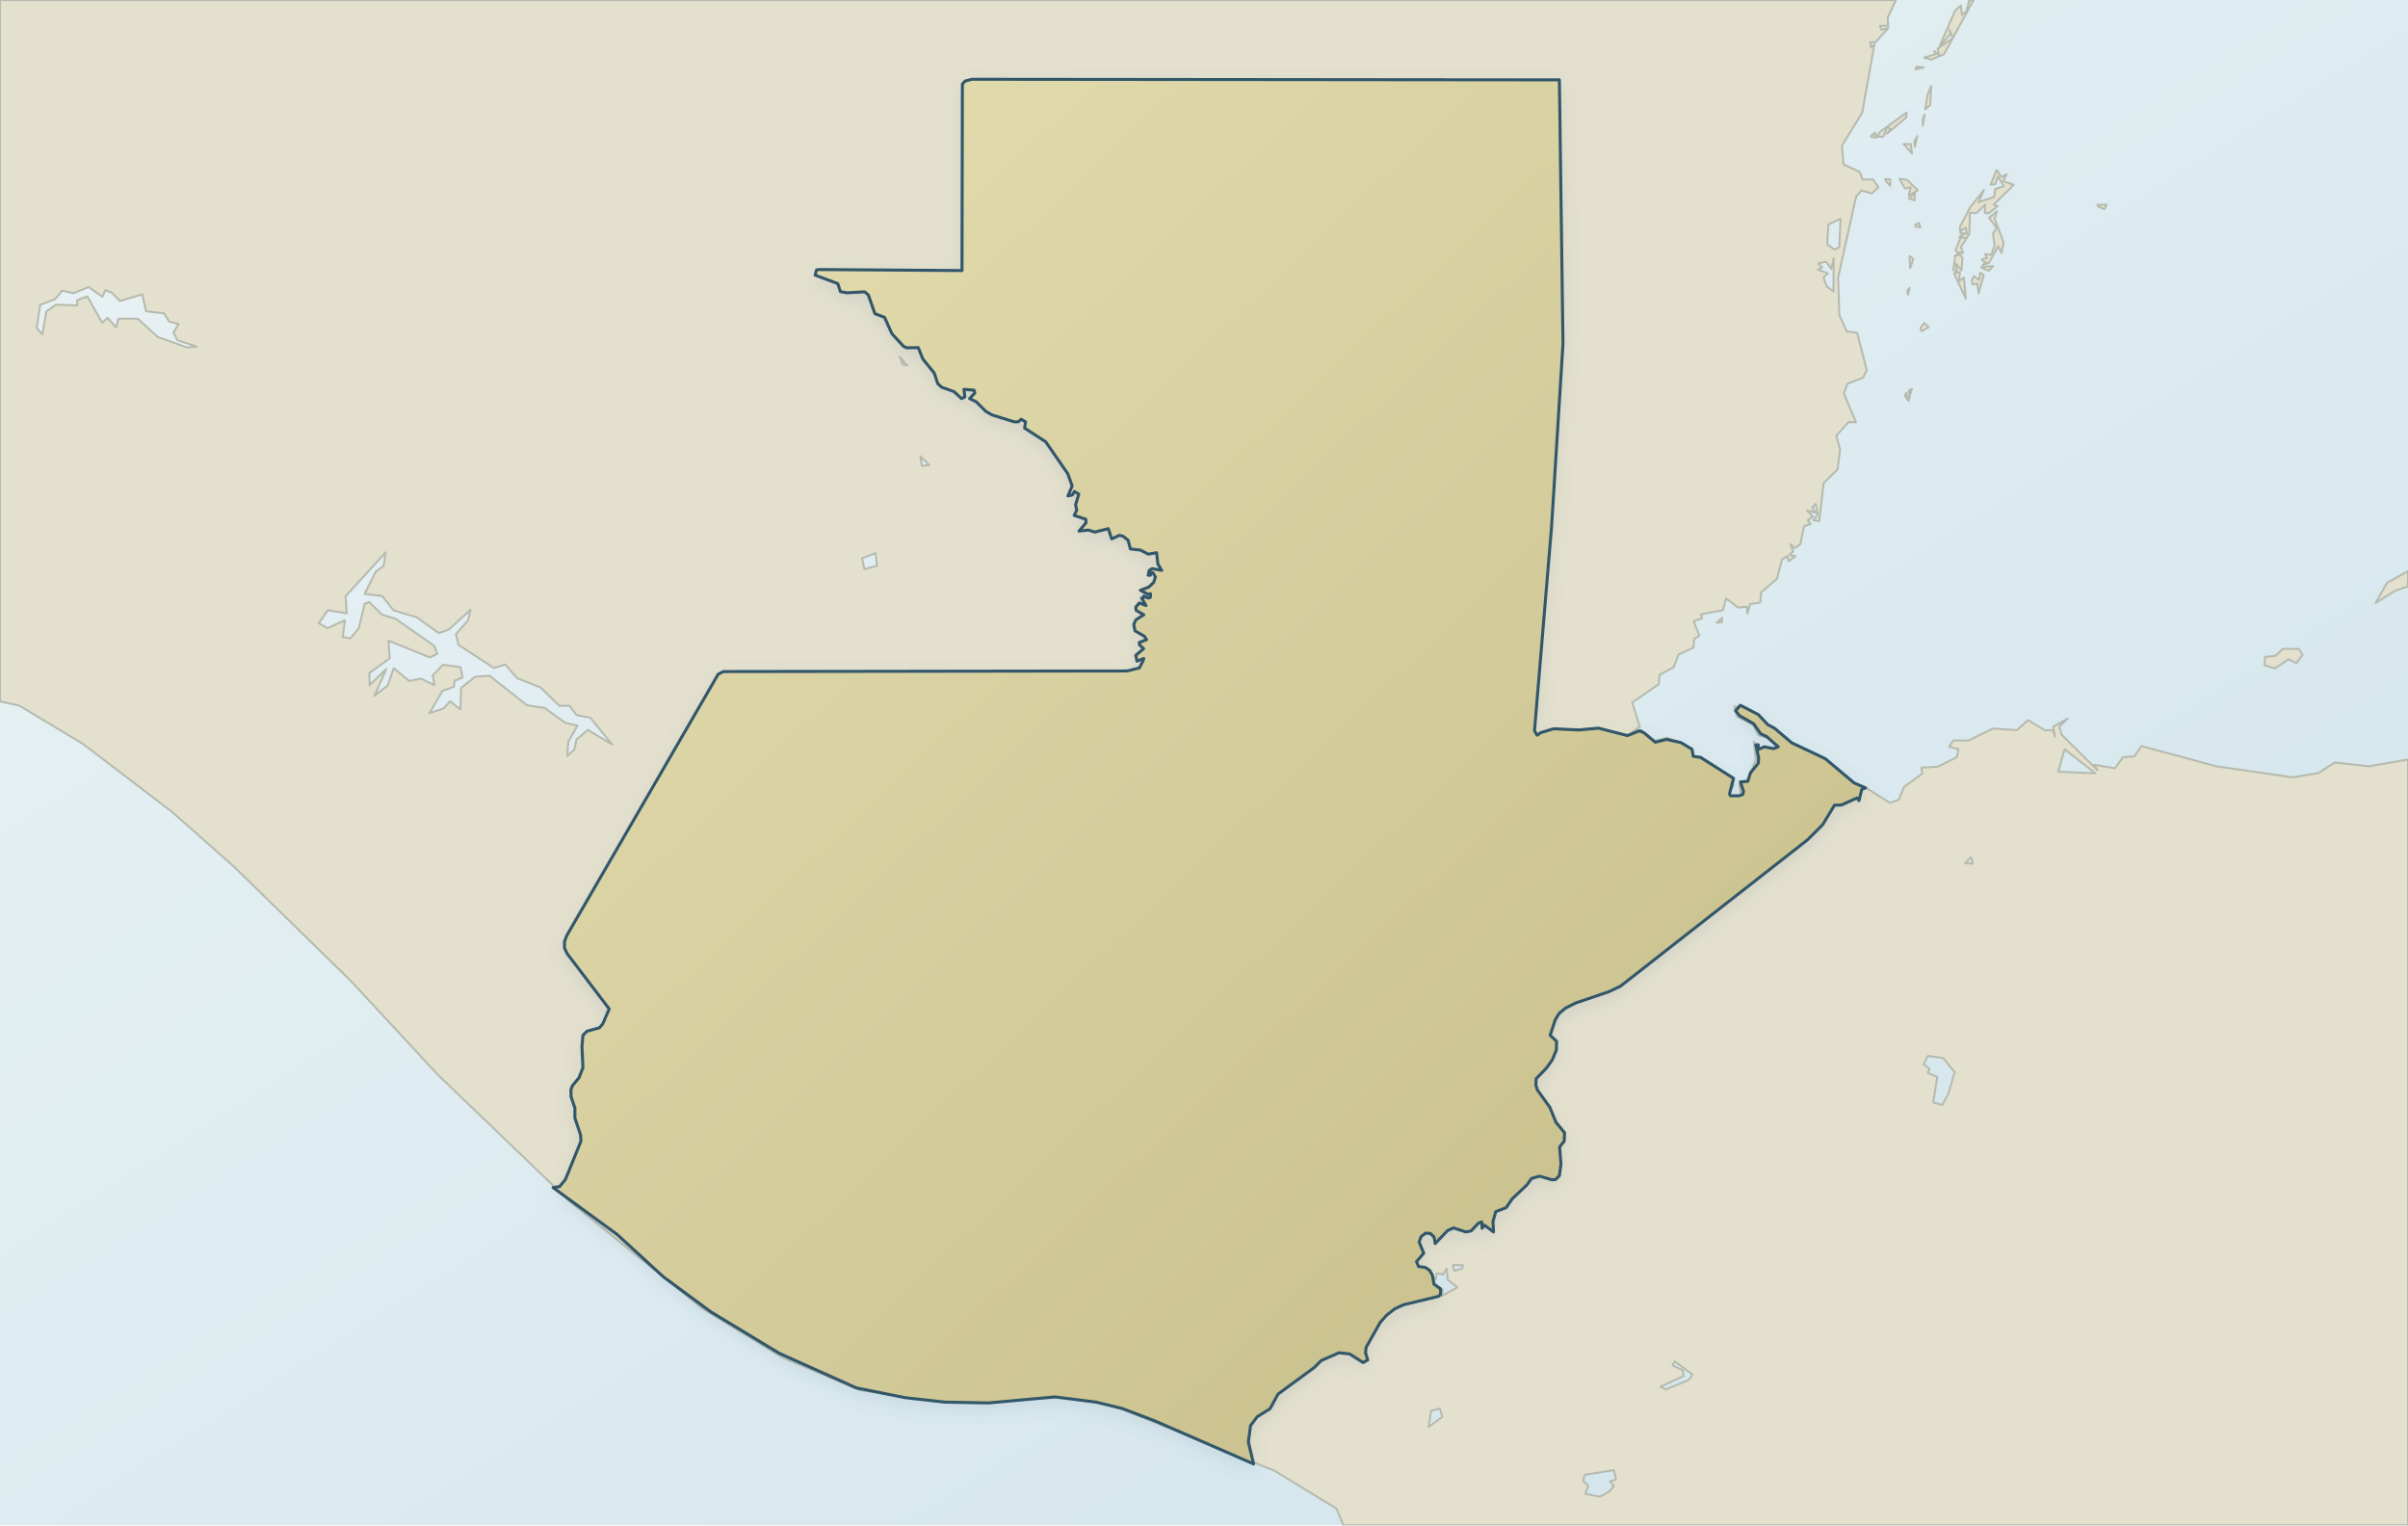
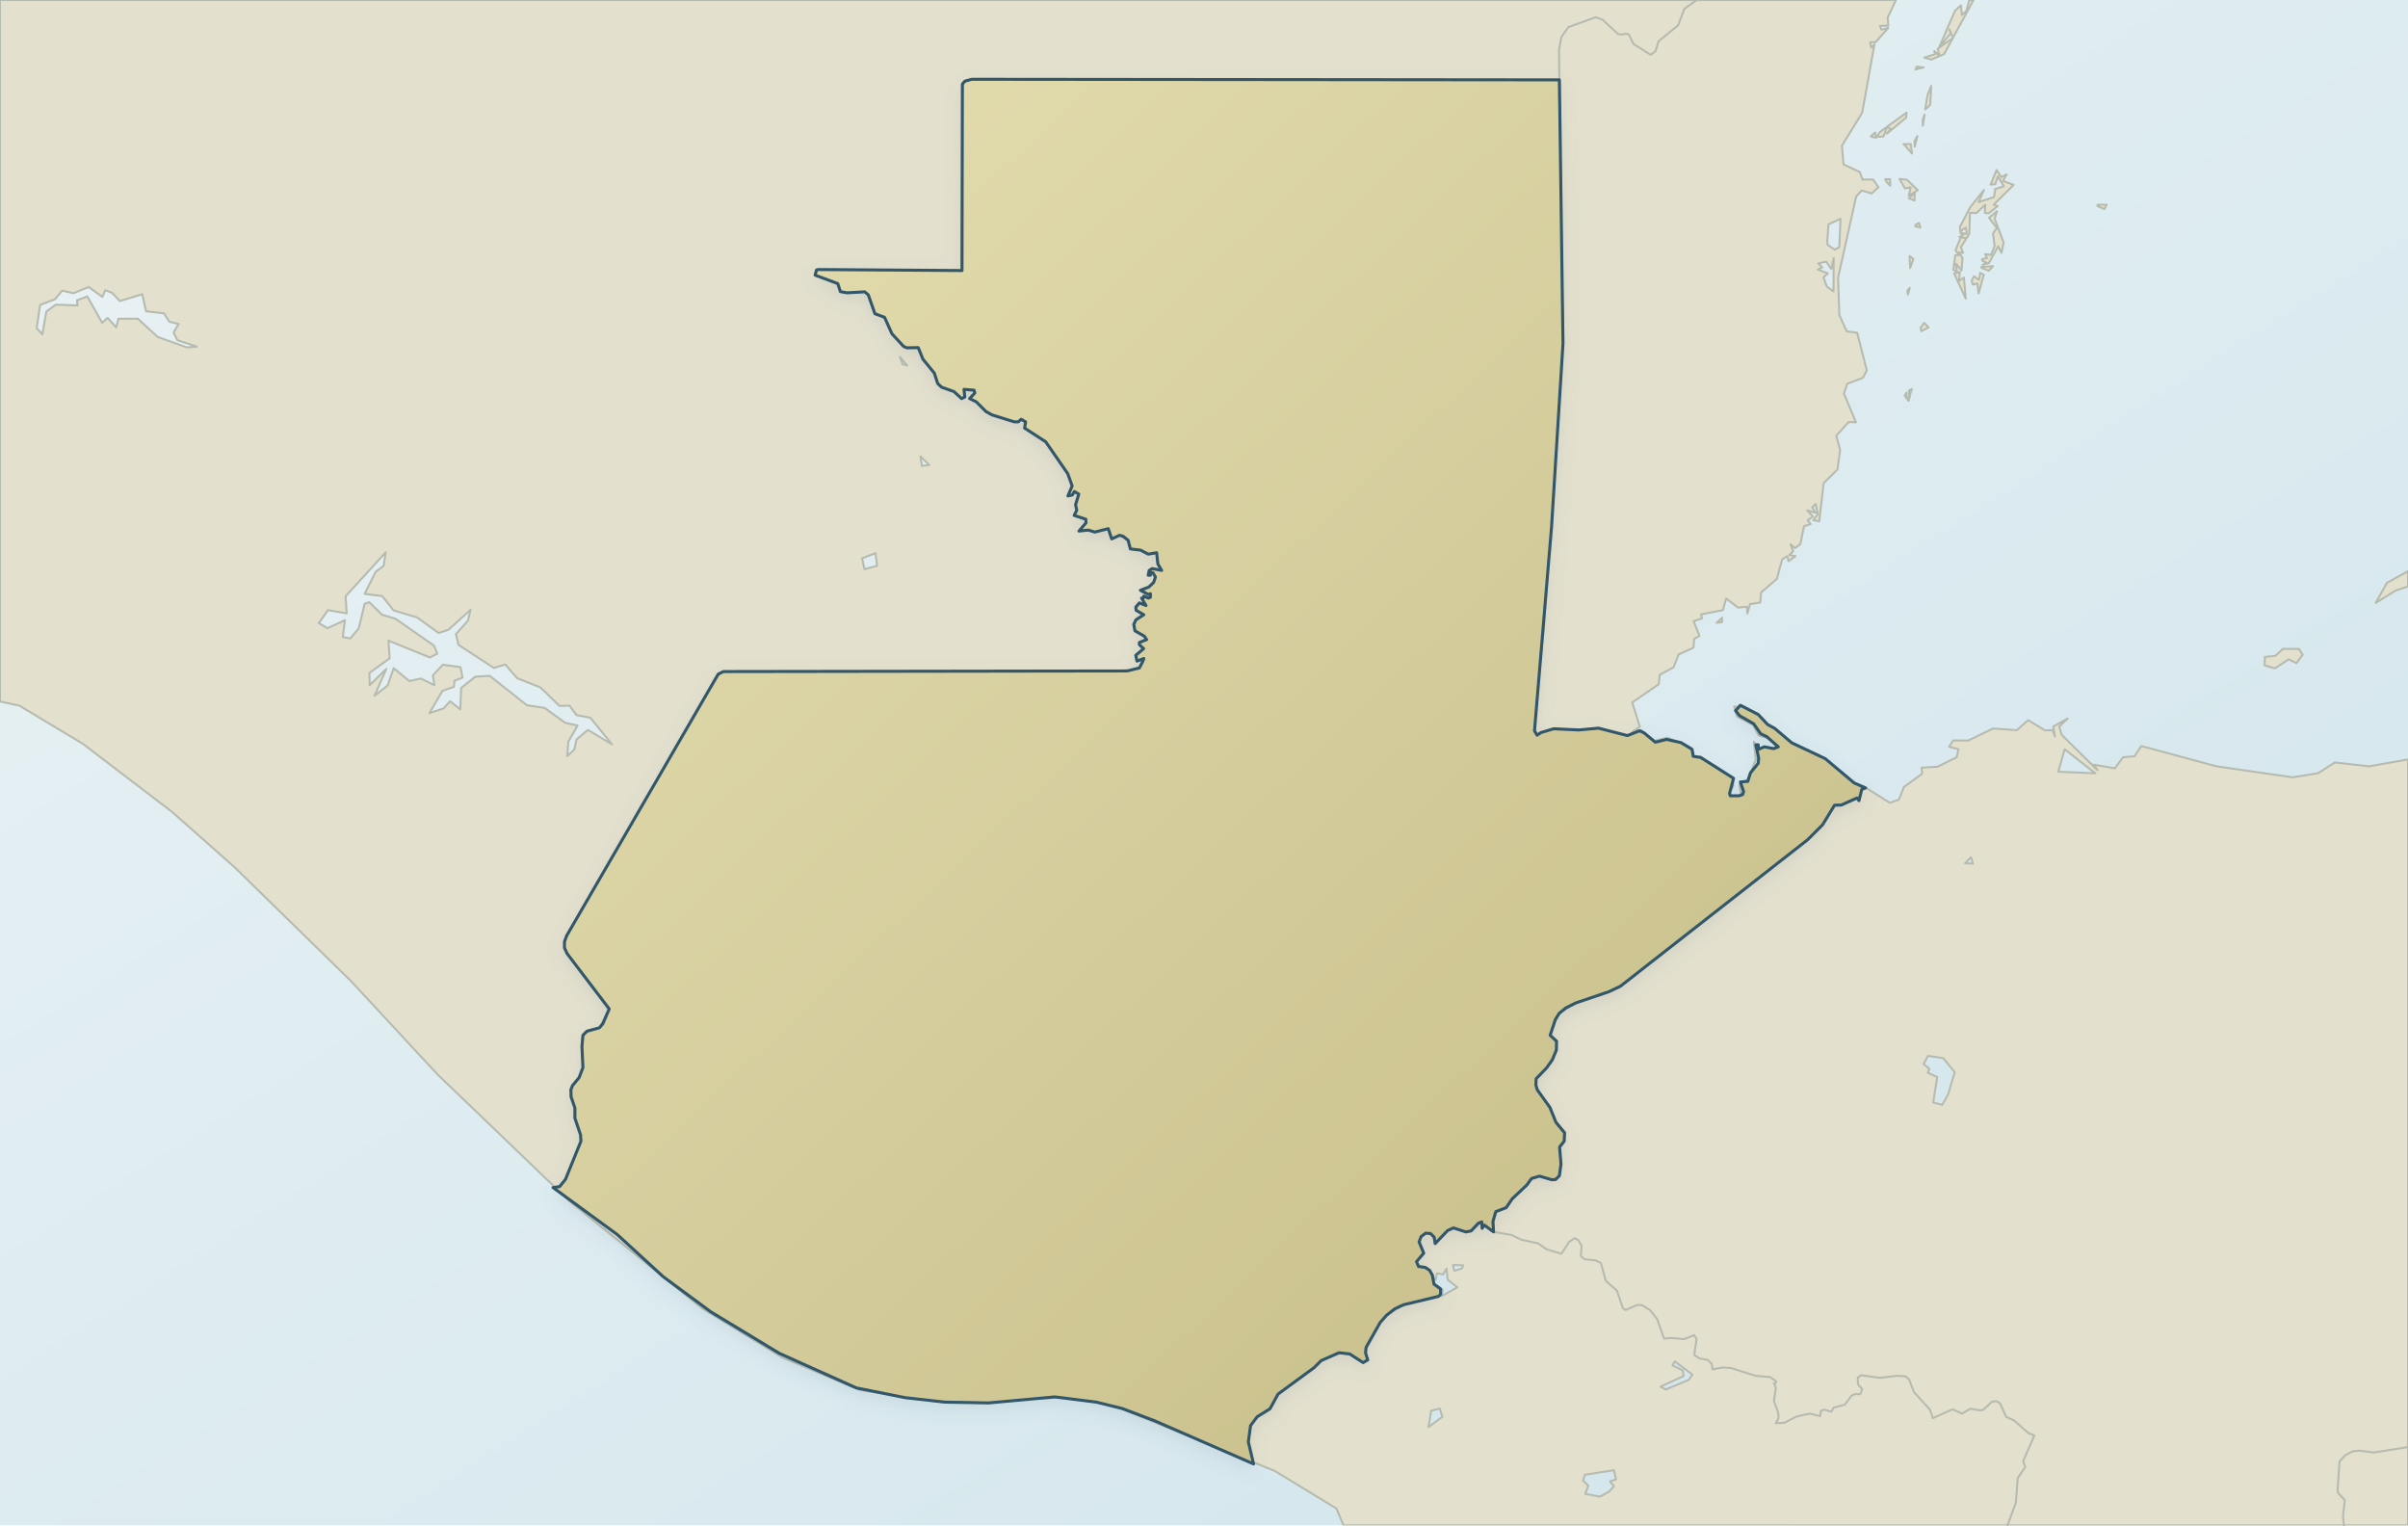
<svg xmlns="http://www.w3.org/2000/svg" viewBox="0 0 1200 760" role="img" aria-label="Map of Guatemala" data-map-style="journey-atlas-map-v3-clean-background" data-map-projection="local-equirectangular-fit-v1">
  <defs>
    <linearGradient id="sea" x1="0" y1="0" x2="1" y2="1">
      <stop offset="0" stop-color="#eaf2f4" />
      <stop offset=".55" stop-color="#dcebf0" />
      <stop offset="1" stop-color="#d0e3eb" />
    </linearGradient>
    <linearGradient id="land" x1=".12" y1=".08" x2=".88" y2=".92">
      <stop offset="0" stop-color="#e2dbad" />
      <stop offset=".52" stop-color="#d4cc9b" />
      <stop offset="1" stop-color="#c8bf8a" />
    </linearGradient>
    <filter id="shadow" x="-10%" y="-10%" width="120%" height="120%">
      <feGaussianBlur in="SourceAlpha" stdDeviation="4" result="b" />
      <feOffset in="b" dy="3" result="o" />
      <feColorMatrix in="o" type="matrix" values="0 0 0 0 .12 0 0 0 0 .22 0 0 0 0 .28 0 0 0 .14 0" />
      <feBlend in="SourceGraphic" mode="normal" />
    </filter>
    <clipPath id="map-context-target-negative" clipPathUnits="userSpaceOnUse">
      <path d="M 0,0 L 1200,0 L 1200,760 L 0,760 Z M 744,608.6 L 744.3,613.8 L 739.7,610.4 L 738.6,612 L 738.4,608.8 L 736.8,609.4 L 733.1,613.3 L 730.5,613.8 L 724.3,611.8 L 721.4,613.1 L 715.2,619.6 L 714.7,616.4 L 712.9,614.6 L 710.5,614.4 L 708.2,616.1 L 707.2,618.8 L 709.5,624.4 L 705.9,628.6 L 706.9,631 L 710.3,631.5 L 712.4,632.9 L 713.8,635.3 L 714.6,639.8 L 717.9,642.2 L 717.9,644.9 L 716.9,645.9 L 699.4,650.1 L 695.1,652.1 L 691,655.3 L 687.8,658.9 L 680.8,671.3 L 680.5,674 L 681.6,677.6 L 679.3,678.9 L 672.6,674.6 L 667.3,674 L 658.4,677.9 L 654.9,681.4 L 636.9,694.6 L 632.9,701.9 L 626.5,705.9 L 623.2,710.3 L 622.1,718.4 L 624.7,729.4 L 575.4,707.9 L 559.3,701.8 L 546.3,698.6 L 525.7,696 L 492.7,699 L 471,698.6 L 451.2,696.4 L 426.7,691.5 L 388.4,674.3 L 354.2,653.6 L 330.5,636.1 L 307.6,615.1 L 275.6,591.7 L 278.9,591.2 L 281.8,587.6 L 289.5,568.6 L 289.3,565.4 L 286.5,557.1 L 286.5,552.1 L 284.6,546.5 L 284.5,542.9 L 285.3,540.9 L 288.6,536.9 L 290.5,531.9 L 290,521.4 L 290.5,515.8 L 292.5,513.8 L 298.7,512.1 L 300.4,510.1 L 303.6,502.7 L 282.6,475.1 L 281.3,472.3 L 281.3,469.2 L 282.4,466.2 L 357.9,335.9 L 360.5,334.6 L 561.7,334.3 L 567.8,332.8 L 569.5,329.5 L 570,328.1 L 566.6,329.4 L 566,326.5 L 569.9,323.2 L 567.8,321.2 L 567.8,320.1 L 571.4,318.7 L 570.3,317 L 565.6,314.3 L 565,311.1 L 566.1,308.8 L 570,306.3 L 566.2,304.1 L 566,302.5 L 567.8,300.4 L 571.1,301.7 L 568.9,298 L 569.7,298.1 L 570,297 L 572.3,298 L 573.3,297.6 L 573.3,295.8 L 572.3,296.2 L 568.3,294.1 L 572.5,292.5 L 574.9,290.2 L 575.8,287.5 L 574.5,285.3 L 573.3,285.3 L 573.3,286.6 L 572.2,286.6 L 572.7,284.2 L 574.2,283.3 L 578.9,284.2 L 577,281 L 576.4,275.4 L 572.2,276.1 L 568.4,274.1 L 563.3,273.5 L 562.2,269.2 L 559.7,267.2 L 557.9,266.7 L 554,268.5 L 552.3,263.4 L 545.6,265.1 L 542.4,264.1 L 537.7,264.6 L 541.2,260.5 L 541.1,258.7 L 535.3,256.8 L 536.6,254.2 L 536,251.5 L 537.6,246.2 L 535.4,244.9 L 534.4,246.6 L 532.2,247.1 L 534.3,242.1 L 532.1,236 L 521.1,220.1 L 510.6,213.3 L 511.1,210.2 L 508.9,208.9 L 507.4,210.2 L 505.5,210.2 L 494.3,206.7 L 491.3,205 L 486.5,200.2 L 483.2,198.6 L 485.8,195.8 L 485.4,194.4 L 480.4,194 L 480.8,197.8 L 479.2,198.6 L 475.4,195.1 L 469.2,192.9 L 467.3,191.1 L 465.6,185.9 L 459.9,178.9 L 457.6,173.2 L 451.9,173.3 L 450.3,172.6 L 444.5,166.3 L 440.8,158.1 L 436,156.3 L 432.7,146.9 L 430.9,145.4 L 422.1,145.9 L 418.8,145.3 L 417.5,141.3 L 406.2,137.1 L 406.9,134.5 L 408.1,134.3 L 479.4,134.8 L 479.6,41.9 L 480.9,40.4 L 484.3,39.5 L 777.1,39.8 L 778.9,171.2 L 773.2,262.5 L 764.7,364.1 L 766,366.3 L 767.9,365 L 774.3,363.1 L 786.7,363.7 L 796.6,362.8 L 811,366.5 L 817.1,364.1 L 819.4,365.2 L 824.9,369.8 L 830.5,368.4 L 837.7,370 L 843.2,373.3 L 843.8,376.8 L 847.5,377.4 L 863.9,387.8 L 861.9,395.4 L 862.3,396.5 L 866.6,396.5 L 868.4,395.9 L 868.9,394.4 L 867.3,389.6 L 871,389.3 L 872.3,385.1 L 876.2,380.3 L 876.4,377.7 L 875,371.1 L 876.2,371.1 L 876.2,373.4 L 879.2,372.1 L 883.9,373 L 886.2,372.1 L 880.4,367 L 877.4,365.6 L 873.9,360.6 L 866.9,356.6 L 864.9,354.1 L 867.3,351.4 L 876.2,356 L 880.9,361 L 884.4,362.9 L 892.9,370.1 L 909.6,378 L 924,390.1 L 929.7,392.6 L 927.8,393.3 L 926.4,398.9 L 925.4,397.6 L 917.6,401.1 L 914.2,401.2 L 908.3,410.9 L 900.8,418.4 L 807.5,491.4 L 801.8,494.1 L 785.3,499.7 L 780.3,502.2 L 777,504.9 L 775.1,508 L 772.5,515.8 L 775.7,518.8 L 775.6,523.2 L 773.6,528 L 770.8,532 L 765.5,537.5 L 765.4,540.7 L 766.1,543 L 772.4,551.8 L 775.4,559.2 L 779.7,564.4 L 779.5,568.6 L 777.2,571.5 L 777.9,580 L 777.1,585.8 L 775.2,587.7 L 773.3,587.8 L 767.2,586 L 763.2,587.2 L 760.9,590.4 L 753.6,597.3 L 750.6,601.7 L 745.4,603.7 L 744,608.6 Z" fill-rule="evenodd" clip-rule="evenodd" />
    </clipPath>
  </defs>
  <rect width="1200" height="760" fill="url(#sea)" />
  <g id="geographic-context" clip-path="url(#map-context-target-negative)">
    <path d="M 428.5,692.6 L 390.0,676.4 L 350.1,652.0 L 283.9,598.6 L 218.0,535.3 L 174.8,488.7 L 116.7,431.9 L 85.7,404.5 L 41.3,370.6 L 9.7,351.6 L -0.0,349.5 L -0.0,0.0 L 944.8,0.0 L 940.7,8.8 L 941.0,12.8 L 936.9,12.9 L 937.6,14.8 L 941.0,13.9 L 934.7,21.0 L 932.0,21.1 L 932.5,23.7 L 934.1,22.1 L 928.0,56.2 L 917.9,72.6 L 918.7,81.9 L 926.8,85.7 L 928.2,89.5 L 933.4,89.4 L 936.1,93.3 L 932.7,96.4 L 927.7,94.9 L 925.0,97.9 L 916.0,138.3 L 916.6,156.9 L 920.3,165.1 L 925.5,165.8 L 930.3,184.5 L 928.4,188.2 L 920.6,191.2 L 918.9,196.1 L 924.9,210.4 L 921.2,210.3 L 915.1,217.1 L 917.0,224.1 L 915.7,233.9 L 908.8,240.7 L 906.6,259.7 L 903.7,259.2 L 905.9,256.2 L 904.8,251.1 L 903.1,252.8 L 904.8,255.5 L 900.6,254.3 L 903.5,257.4 L 900.8,259.2 L 902.3,261.1 L 899.0,262.2 L 897.2,271.1 L 894.5,273.1 L 892.3,271.2 L 893.6,274.7 L 891.7,276.5 L 894.8,277.1 L 891.3,279.6 L 890.7,277.1 L 888.1,278.7 L 885.5,288.4 L 877.6,295.2 L 877.2,300.2 L 872.1,301.0 L 870.8,305.7 L 870.5,302.3 L 866.1,302.7 L 860.2,298.2 L 858.6,304.0 L 847.7,306.1 L 848.2,308.1 L 844.0,309.5 L 846.9,316.8 L 844.3,318.3 L 843.9,322.7 L 836.5,326.1 L 834.0,332.5 L 827.1,336.2 L 826.6,340.9 L 813.4,350.0 L 817.2,362.1 L 813.4,364.7 L 817.9,363.7 L 822.6,369.6 L 830.8,367.5 L 836.1,369.5 L 844.0,375.0 L 841.7,378.9 L 847.3,376.9 L 863.3,387.5 L 863.8,391.5 L 860.4,396.8 L 864.5,397.7 L 867.7,396.6 L 866.8,391.0 L 871.1,388.2 L 875.0,378.5 L 874.0,369.6 L 876.2,373.0 L 883.9,374.3 L 885.5,372.6 L 882.4,368.2 L 876.4,366.4 L 873.6,361.2 L 865.6,357.0 L 864.2,352.0 L 869.5,352.3 L 893.4,370.6 L 914.8,382.6 L 923.1,390.7 L 928.9,391.9 L 941.8,400.0 L 946.3,398.4 L 948.8,392.1 L 957.9,385.5 L 957.6,382.5 L 965.6,382.0 L 975.1,377.3 L 976.0,373.3 L 971.3,372.1 L 973.4,368.9 L 980.8,369.0 L 993.2,363.0 L 1005.1,363.8 L 1010.7,358.8 L 1019.1,363.9 L 1022.9,363.8 L 1024.1,367.0 L 1023.2,362.0 L 1030.4,358.0 L 1026.2,362.0 L 1027.4,366.1 L 1045.3,383.8 L 1043.5,381.0 L 1053.9,382.8 L 1058.0,377.3 L 1063.7,376.8 L 1067.1,371.7 L 1104.5,381.8 L 1142.5,387.3 L 1155.3,385.2 L 1163.5,379.9 L 1180.6,381.8 L 1200.0,378.4 L 1200.0,760.0 L 669.5,760.0 L 666.0,751.6 L 635.3,732.9 L 554.5,700.2 L 532.1,696.2 L 469.4,698.7 L 428.5,692.6 Z M 620.8,610.1 L 617.3,613.6 L 625.7,614.2 L 620.8,610.1 Z M 548.1,600.9 L 542.5,600.8 L 553.0,611.6 L 554.0,608.6 L 548.9,605.3 L 548.1,600.9 Z M 447.6,569.1 L 453.8,570.1 L 456.4,575.3 L 459.5,566.7 L 455.2,559.7 L 450.1,557.3 L 434.8,561.3 L 432.2,564.4 L 439.5,570.4 L 437.6,579.6 L 440.9,572.9 L 447.6,569.1 Z M 190.5,297.0 L 181.7,295.9 L 187.2,284.9 L 191.2,281.9 L 192.2,275.2 L 172.2,297.1 L 172.8,305.6 L 163.4,304.0 L 158.9,310.5 L 163.2,313.0 L 171.9,309.0 L 170.8,317.4 L 174.6,318.1 L 178.8,313.0 L 181.7,300.9 L 184.0,300.0 L 190.4,306.3 L 197.1,308.3 L 216.3,321.7 L 217.9,325.7 L 214.3,327.6 L 193.6,319.2 L 194.2,328.0 L 184.1,335.3 L 184.2,341.4 L 192.5,333.3 L 186.6,346.7 L 193.2,341.5 L 196.2,332.9 L 203.9,339.3 L 209.8,338.1 L 216.5,341.4 L 215.7,336.5 L 220.7,331.2 L 229.5,332.4 L 230.5,337.6 L 226.5,339.2 L 226.2,342.2 L 220.5,344.2 L 214.0,355.3 L 221.0,353.0 L 224.3,349.4 L 229.4,353.5 L 229.8,342.8 L 236.8,337.2 L 244.0,336.7 L 262.6,351.4 L 271.4,352.7 L 281.6,360.1 L 287.8,361.5 L 283.2,369.6 L 282.7,376.7 L 286.2,373.5 L 287.3,368.4 L 293.0,363.7 L 305.0,370.9 L 294.2,357.6 L 287.3,356.3 L 283.8,351.6 L 278.8,351.7 L 269.3,342.5 L 257.7,337.9 L 251.8,331.1 L 246.1,332.8 L 228.5,321.3 L 227.2,316.0 L 233.2,309.2 L 234.5,303.8 L 223.6,313.7 L 218.6,315.4 L 207.8,307.6 L 196.1,304.1 L 190.5,297.0 Z M 437.1,281.9 L 436.3,275.6 L 429.6,278.2 L 430.8,283.6 L 437.1,281.9 Z M 459.4,232.1 L 463.1,231.7 L 458.7,227.4 L 459.4,232.1 Z M 572.3,189.4 L 575.0,189.9 L 575.1,186.4 L 572.3,189.4 Z M 452.1,182.1 L 448.4,177.8 L 449.9,181.6 L 452.1,182.1 Z M 605.7,168.8 L 612.0,168.1 L 604.7,165.4 L 599.5,171.8 L 602.5,172.5 L 605.7,168.8 Z M 51.0,147.9 L 44.2,143.0 L 36.6,146.1 L 31.0,144.8 L 27.4,149.1 L 20.0,151.9 L 18.3,163.5 L 21.1,166.6 L 23.1,155.2 L 27.8,151.8 L 38.6,152.2 L 38.4,149.6 L 43.5,147.7 L 50.9,160.8 L 53.6,158.4 L 57.9,163.1 L 59.0,158.8 L 68.7,158.8 L 78.6,167.9 L 93.2,173.1 L 98.1,172.7 L 88.4,169.5 L 86.5,165.7 L 89.0,161.4 L 84.4,160.3 L 81.7,156.1 L 72.8,155.1 L 70.9,146.6 L 59.7,150.0 L 55.9,145.9 L 52.5,144.6 L 51.0,147.9 Z M 476.3,144.9 L 479.1,143.4 L 473.4,137.7 L 471.5,138.3 L 476.3,144.9 Z M 492.7,88.0 L 498.9,85.4 L 495.6,84.3 L 492.8,86.2 L 492.7,88.0 Z M 497.8,58.4 L 494.6,62.5 L 489.9,61.2 L 487.4,79.7 L 488.5,81.3 L 492.7,76.1 L 492.3,72.1 L 490.1,76.8 L 488.1,76.5 L 494.1,66.9 L 491.8,65.1 L 496.6,63.0 L 497.8,58.4 Z M 507.7,57.4 L 506.5,59.8 L 514.1,53.5 L 507.7,57.4 Z M 790.0,744.3 L 797.3,745.7 L 801.7,743.3 L 804.3,740.5 L 802.3,738.1 L 805.3,737.1 L 804.3,732.5 L 789.8,734.8 L 788.9,737.7 L 791.5,740.2 L 790.0,744.3 Z M 717.5,701.8 L 713.2,702.9 L 711.9,711.0 L 718.8,705.9 L 717.5,701.8 Z M 839.0,685.6 L 827.5,690.9 L 830.1,692.3 L 841.6,687.5 L 843.4,684.9 L 834.6,678.3 L 833.5,680.3 L 838.6,682.8 L 839.0,685.6 Z M 691.9,649.8 L 689.4,646.2 L 688.7,650.7 L 691.9,649.8 Z M 709.3,635.6 L 719.0,642.7 L 718.3,645.8 L 726.3,641.4 L 721.4,637.6 L 720.9,632.1 L 719.1,635.0 L 716.1,634.4 L 715.4,637.6 L 711.8,634.1 L 709.3,635.6 Z M 729.1,630.4 L 724.1,630.3 L 724.7,633.2 L 728.7,631.9 L 729.1,630.4 Z M 965.4,536.6 L 963.4,549.3 L 967.9,550.5 L 970.8,545.3 L 974.1,534.2 L 968.4,527.2 L 960.8,526.1 L 958.6,530.2 L 961.5,532.5 L 960.7,534.5 L 965.4,536.6 Z M 982.2,427.1 L 979.3,430.1 L 983.2,430.3 L 982.2,427.1 Z M 742.1,428.9 L 737.1,434.9 L 749.4,439.5 L 749.1,450.8 L 749.6,451.9 L 753.5,453.7 L 758.8,450.7 L 762.7,446.5 L 760.5,444.7 L 778.3,446.5 L 790.0,442.9 L 805.9,428.7 L 802.2,414.8 L 805.6,410.7 L 805.9,403.8 L 815.1,398.8 L 821.5,398.9 L 829.2,389.8 L 831.2,383.2 L 828.0,382.7 L 825.4,388.7 L 812.5,394.0 L 812.0,398.6 L 804.2,401.3 L 801.3,407.1 L 792.5,415.1 L 779.4,419.3 L 773.8,416.8 L 764.9,418.9 L 758.6,427.5 L 751.5,425.9 L 742.1,428.9 Z M 1044.2,385.3 L 1028.9,373.3 L 1025.7,384.5 L 1044.2,385.3 Z M 689.9,179.0 L 680.3,174.1 L 662.6,174.9 L 651.4,184.7 L 645.4,186.3 L 661.6,190.1 L 662.4,188.7 L 655.3,186.0 L 662.8,181.2 L 674.4,181.9 L 679.1,179.6 L 685.4,182.1 L 689.9,179.0 Z M 733.0,166.4 L 740.4,166.7 L 737.3,164.1 L 732.6,164.7 L 733.0,166.4 Z M 905.9,134.3 L 910.9,136.2 L 908.7,138.2 L 910.4,142.8 L 913.7,145.2 L 913.8,128.6 L 912.6,134.0 L 910.1,130.4 L 906.1,131.2 L 908.1,133.2 L 905.9,134.3 Z M 916.6,123.1 L 917.2,109.0 L 911.2,111.8 L 910.6,120.4 L 910.8,122.0 L 914.4,124.4 L 916.6,123.1 Z M 858.1,310.0 L 855.5,310.3 L 858.2,307.8 L 858.1,310.0 Z M 949.2,197.1 L 950.1,195.6 L 950.3,198.5 L 951.8,197.6 L 951.1,199.7 L 949.2,197.1 Z M 952.8,193.8 L 951.5,197.6 L 951.3,194.6 L 952.8,193.8 Z M 950.8,146.8 L 950.5,144.8 L 951.7,143.4 L 950.8,146.8 Z M 951.9,133.6 L 951.6,128.0 L 951.6,127.6 L 953.5,129.0 L 951.9,133.6 Z M 956.3,111.1 L 957.0,113.3 L 954.6,112.9 L 954.5,112.1 L 956.3,111.1 Z M 954.1,99.9 L 951.2,98.8 L 954.2,96.3 L 954.1,99.9 Z M 949.3,93.9 L 946.6,89.1 L 950.4,89.6 L 955.7,94.8 L 951.2,97.4 L 952.2,93.3 L 949.3,93.9 Z M 939.4,89.3 L 941.9,89.3 L 942.0,92.6 L 940.2,90.7 L 939.4,89.3 Z M 952.8,76.5 L 949.7,72.9 L 948.6,71.8 L 952.2,71.8 L 952.8,76.5 Z M 954.2,73.1 L 954.0,70.4 L 955.5,67.8 L 954.2,73.1 Z M 934.9,68.6 L 932.4,68.1 L 932.3,67.9 L 934.5,66.0 L 934.9,68.6 Z M 940.4,63.3 L 938.6,68.0 L 935.3,68.2 L 936.9,65.7 L 950.1,56.1 L 949.9,58.6 L 940.3,66.6 L 942.1,64.2 L 940.4,63.3 Z M 1128.5,331.5 L 1128.7,327.3 L 1133.9,326.8 L 1137.6,323.3 L 1145.6,323.3 L 1147.5,326.2 L 1144.4,330.4 L 1140.5,328.5 L 1133.7,333.0 L 1128.5,331.5 Z M 1183.9,300.4 L 1189.5,290.4 L 1200.0,284.6 L 1200.0,292.2 L 1193.9,294.2 L 1183.9,300.4 Z M 958.9,160.9 L 961.1,163.1 L 957.5,165.0 L 957.1,163.3 L 958.9,160.9 Z M 973.8,136.2 L 976.7,135.5 L 976.2,140.0 L 978.7,138.3 L 979.6,148.8 L 973.8,136.2 Z M 985.4,141.2 L 983.1,141.8 L 982.6,139.8 L 983.7,137.6 L 986.2,139.5 L 986.8,135.9 L 988.6,136.9 L 986.0,146.2 L 985.4,141.2 Z M 991.1,134.9 L 987.4,133.4 L 987.4,133.0 L 993.2,132.6 L 991.1,134.9 Z M 993.2,116.3 L 995.1,113.6 L 991.2,108.5 L 995.2,105.2 L 994.0,108.9 L 998.5,120.9 L 997.4,126.0 L 995.8,122.7 L 991.1,131.1 L 988.0,131.9 L 990.1,131.0 L 987.8,129.8 L 987.8,129.1 L 990.2,128.6 L 989.3,126.6 L 992.2,127.0 L 994.0,122.6 L 993.2,116.3 Z M 976.4,118.1 L 978.4,117.0 L 976.9,116.0 L 980.2,116.5 L 979.6,113.4 L 976.9,115.3 L 976.7,113.0 L 981.8,103.3 L 988.7,94.6 L 986.0,100.7 L 993.7,98.2 L 994.3,94.2 L 998.6,92.8 L 995.6,87.9 L 994.3,91.8 L 992.0,92.0 L 995.0,84.7 L 997.3,88.2 L 1000.0,86.9 L 998.2,90.2 L 1003.5,92.1 L 993.5,102.0 L 995.5,102.7 L 991.0,106.3 L 989.1,106.1 L 989.3,102.0 L 984.9,106.2 L 981.7,106.0 L 981.4,116.5 L 977.2,123.1 L 978.3,126.0 L 976.1,125.8 L 978.0,128.5 L 977.5,134.7 L 974.7,131.4 L 975.3,135.5 L 973.4,134.4 L 974.4,127.2 L 976.3,127.1 L 974.5,124.7 L 977.1,118.3 L 979.5,118.6 L 976.4,118.1 Z M 1048.7,104.2 L 1045.3,102.7 L 1045.3,102.0 L 1049.8,102.0 L 1048.7,104.2 Z M 958.2,62.6 L 958.2,59.4 L 959.1,57.1 L 958.2,62.6 Z M 962.4,42.8 L 961.9,52.3 L 959.4,54.5 L 960.6,47.2 L 962.4,42.8 Z M 954.5,34.6 L 955.2,33.2 L 958.6,33.6 L 954.5,34.6 Z M 977.2,2.7 L 977.7,7.5 L 980.0,5.3 L 981.4,0.0 L 983.5,0.0 L 968.8,27.0 L 962.4,29.7 L 958.9,28.7 L 964.4,27.0 L 963.9,25.4 L 966.5,27.8 L 965.6,24.3 L 973.2,18.9 L 971.5,14.7 L 972.1,16.7 L 966.4,23.5 L 974.3,5.3 L 977.2,2.7 Z" fill="#e4e0ce" fill-rule="evenodd" stroke="#b6bbaf" stroke-width="1" stroke-linejoin="round" />
  </g>
+   <g id="context-national-borders" fill="none" stroke="#b6bbaf" stroke-width="1" stroke-linejoin="round" stroke-linecap="round" aria-hidden="true">
+     <path d="M624.7,729.4 622.1,718.4 623.2,710.3 626.5,705.9 632.9,701.9 636.9,694.6 654.9,681.4 658.4,677.9 667.3,674 672.6,674.6 679.3,678.9 681.6,677.6 680.5,674 680.8,671.3 687.8,658.9 691,655.3 699.4,650.1 716.9,645.9 717.9,644.9 717.9,642.2 714.6,639.8 712.4,632.9 710.3,631.5 706.9,631 705.9,628.6 709.5,624.4 707.2,618.8 708.2,616.1 710.5,614.4 712.9,614.6 714.7,616.4 715.2,619.6 721.4,613.1 724.3,611.8 730.5,613.8 733.1,613.3 738.4,608.8 738.6,612 739.7,610.4 744.4,613.8 M744.4,613.8 753.2,615.3 758.2,617.7 766.5,619.5 770.6,622.4 778.1,624.7 M784.7,616.9 786.5,617.9 788.2,620.7 787.8,625.8 789.6,627.4 795.2,628 797.8,629.3 800.2,638.1 805.8,643.1 808.7,651.7 810.1,652.7 M778.1,624.7 782,618.7 784.7,616.9 M815.9,650.2 818.4,650.3 822.4,652.9 825.8,657.2 829.3,667 M810.1,652.7 815.9,650.2 M844.3,665.2 845.5,667.1 844.3,675.1 846.9,676.8 851.1,677.6 853.1,679.7 853.4,682.3 M839.3,667.2 844.3,665.2 M832.2,666.6 839.3,667.2 M829.3,667 832.2,666.6 M858.5,681.3 862.6,681.6 874.9,685.5 882.1,686.1 885.1,688.2 884.7,689.3 M853.4,682.3 858.5,681.3 M927.4,685.2 936.8,686.5 M926.2,694.7 927.2,694.4 928,692.1 925.9,689.7 925.8,686.4 927.4,685.2 M945.3,685.5 949.5,685.7 951.4,687.3 953.8,693.6 961.8,702.4 963.2,706.6 M936.8,686.5 945.3,685.5 M884.7,689.3 884,689.2 M884,689.2 885,691.5 884,698 886.2,704 886.3,706.7 884.9,709.1 M924.7,694.5 926.2,694.7 M912.6,703.4 913.8,701.3 919.3,699.9 922.8,695.3 924.7,694.5 M995.2,698.2 996.8,699.4 999.7,705.9 1003.8,707.8 1010.9,714.1 1013.8,715.2 1008.2,728.1 1009.3,730.9 1005.5,736.4 1004.6,748.7 1000.4,760 M986.7,702.7 988.2,702.5 992.8,698.3 995.2,698.2 M981.9,701.9 986.7,702.7 M977.8,704.3 981.9,701.9 M973,702.2 977.8,704.3 M963.2,706.6 973,702.2 M909,702.3 912.6,703.4 M907.1,705.6 907.4,703 909,702.3 M901.8,704.3 907.1,705.6 M884.9,709.1 889.2,708.9 895.2,705.8 901.8,704.3 M1183,723.7 1200,721 M1175.9,722.8 1183,723.7 M1168.1,760 1167.6,755.5 1168.5,747.4 1165.2,743.9 1164.9,742.3 1165.9,728.1 1168.8,725 1172.5,723.1 1175.9,722.8 M771.7,279.9 778.9,171.2 777.1,39.8 M822.6,27.3 825,25.5 826.5,20.6 836.3,12.6 839.4,4.4 845.5,0 M795.1,8.6 798.6,9.8 806.4,17 808.4,17.2 M777.1,39.8 776.9,25.1 778.1,18.4 781.6,13.5 795.1,8.6 M810.2,16.8 811.7,17.1 814,21.9 822.6,27.3 M808.4,17.2 810.2,16.8 M491.3,39.5 777.1,39.8 M479.4,134.8 479.6,41.9 480.9,40.4 484.3,39.5 491.3,39.5 M408.1,134.3 479.4,134.8 M422.1,145.9 418.8,145.3 417.5,141.3 406.2,137.1 406.9,134.5 408.1,134.3 M451.9,173.3 450.3,172.6 444.5,166.3 440.8,158.1 436,156.3 432.7,146.9 430.9,145.4 426.5,145.2 M426.5,145.2 422.1,145.9 M479.2,198.6 475.4,195.1 469.2,192.9 467.3,191.1 465.6,185.9 459.9,178.9 458.4,174.2 455.8,172.9 M455.8,172.9 451.9,173.3 M507.4,210.2 494.3,206.7 491.3,205 486.5,200.2 483.2,198.6 485.8,195.8 485.4,194.4 480.4,194 M480.4,194 480.8,197.8 479.2,198.6 M532.2,247.1 534.3,242.1 532.1,236 521.1,220.1 510.6,213.3 511.1,210.2 508.9,208.9 M508.9,208.9 507.4,210.2 M537.7,264.6 541.2,260.5 541.1,258.7 535.3,256.8 536.6,254.2 536,251.5 537.6,246.2 535.4,244.9 M535.4,244.9 534.4,246.6 532.2,247.1 M554,268.5 552.3,263.4 550.7,263.4 M550.7,263.4 545.6,265.1 M545.6,265.1 539.8,264 M539.8,264 537.7,264.6 M572.2,276.1 568.4,274.1 563.3,273.5 562.2,269.2 557.9,266.7 M557.9,266.7 554,268.5 M578.9,284.2 577,281 576.4,275.4 575.5,275.2 M575.5,275.2 572.2,276.1 M574.2,283.3 578.9,284.2 M572.2,286.6 572.7,284.2 574.2,283.3 M572.3,296.2 568.3,294.1 572.5,292.5 574.9,290.2 575.8,287.5 574.5,285.3 M574.5,285.3 572.2,286.6 M572.3,298 573.3,297.6 573.3,295.8 M573.3,295.8 572.3,296.2 M570,297 572.3,298 M569.7,298.1 570,297 M568.9,298 569.7,298.1 M571.1,301.7 568.9,298 M567.8,300.4 571.1,301.7 M566.6,329.4 566,326.5 569.9,323.2 567.8,320.1 571.4,318.7 570.3,317 565.6,314.3 565,311.1 566.1,308.8 570,306.3 566.2,304.1 566,302.5 567.8,300.4 M275.6,591.7 278.9,591.2 281.8,587.6 289.5,568.6 289.3,565.4 286.5,557.1 286.5,552.1 284.6,546.5 284.5,542.9 288.6,536.9 290.5,531.9 290.5,515.8 292.5,513.8 298.7,512.1 303.6,502.7 282.6,475.1 281.3,472.3 281.3,469.2 357.9,335.9 360.5,334.6 561.7,334.3 567.8,332.8 570,328.1 M570,328.1 566.6,329.4 M929.7,392.6 927.8,393.3 926.4,398.9 M926.4,398.9 925.4,397.6 M925.4,397.6 917.6,401.1 914.2,401.2 908.3,410.9 900.8,418.4 807.5,491.4 785.3,499.7 777,504.9 775.1,508 772.5,515.8 775.7,518.8 775.6,523.2 770.8,532 765.5,537.5 765.4,540.7 766.1,543 772.4,551.8 775.4,559.2 779.7,564.4 779.5,568.6 777.2,571.5 777.9,580 777.1,585.8 775.2,587.7 773.3,587.8 M773.3,587.8 767.2,586 M767.2,586 763.2,587.2 753.6,597.3 750.6,601.7 745.4,603.7 744,608.6 744.4,613.8 M766,366.3 764.7,364.1 765.1,353.8 769.2,314.8 771.7,279.9 M811,366.5 796.6,362.8 M796.6,362.8 786.7,363.7 M786.7,363.7 774.3,363.1 M774.3,363.1 766,366.3 M817.1,364.1 811,366.5" />
+   </g>
  <path d="M 744.0,608.6 L 744.3,613.8 L 739.7,610.4 L 738.6,612.0 L 738.4,608.8 L 736.8,609.4 L 733.1,613.3 L 730.5,613.8 L 724.3,611.8 L 721.4,613.1 L 715.2,619.6 L 714.7,616.4 L 712.9,614.6 L 710.5,614.4 L 708.2,616.1 L 707.2,618.8 L 709.5,624.4 L 705.9,628.6 L 706.9,631.0 L 710.3,631.5 L 712.4,632.9 L 713.8,635.3 L 714.6,639.8 L 717.9,642.2 L 717.9,644.9 L 716.9,645.9 L 699.4,650.1 L 695.1,652.1 L 691.0,655.3 L 687.8,658.9 L 680.8,671.3 L 680.5,674.0 L 681.6,677.6 L 679.3,678.9 L 672.6,674.6 L 667.3,674.0 L 658.4,677.9 L 654.9,681.4 L 636.9,694.6 L 632.9,701.9 L 626.5,705.9 L 623.2,710.3 L 622.1,718.4 L 624.7,729.4 L 575.4,707.9 L 559.3,701.8 L 546.3,698.6 L 525.7,696.0 L 492.7,699.0 L 471.0,698.6 L 451.2,696.4 L 426.7,691.5 L 388.4,674.3 L 354.2,653.6 L 330.5,636.1 L 307.6,615.1 L 275.6,591.7 L 278.9,591.2 L 281.8,587.6 L 289.5,568.6 L 289.3,565.4 L 286.5,557.1 L 286.5,552.1 L 284.6,546.5 L 284.5,542.9 L 285.3,540.9 L 288.6,536.9 L 290.5,531.9 L 290.0,521.4 L 290.5,515.8 L 292.5,513.8 L 298.7,512.1 L 300.4,510.1 L 303.6,502.7 L 282.6,475.1 L 281.3,472.3 L 281.3,469.2 L 282.4,466.2 L 357.9,335.9 L 360.5,334.6 L 561.7,334.3 L 567.8,332.8 L 569.5,329.5 L 570.0,328.1 L 566.6,329.4 L 566.0,326.5 L 569.9,323.2 L 567.8,321.2 L 567.8,320.1 L 571.4,318.7 L 570.3,317.0 L 565.6,314.3 L 565.0,311.1 L 566.1,308.8 L 570.0,306.3 L 566.2,304.1 L 566.0,302.5 L 567.8,300.4 L 571.1,301.7 L 568.9,298.0 L 569.7,298.1 L 570.0,297.0 L 572.3,298.0 L 573.3,297.6 L 573.3,295.8 L 572.3,296.2 L 568.3,294.1 L 572.5,292.5 L 574.9,290.2 L 575.8,287.5 L 574.5,285.3 L 573.3,285.3 L 573.3,286.6 L 572.2,286.6 L 572.7,284.2 L 574.2,283.3 L 578.9,284.2 L 577.0,281.0 L 576.4,275.4 L 572.2,276.1 L 568.4,274.1 L 563.3,273.5 L 562.2,269.2 L 559.7,267.2 L 557.9,266.7 L 554.0,268.5 L 552.3,263.4 L 545.6,265.1 L 542.4,264.1 L 537.7,264.6 L 541.2,260.5 L 541.1,258.7 L 535.3,256.8 L 536.6,254.2 L 536.0,251.5 L 537.6,246.2 L 535.4,244.9 L 534.4,246.6 L 532.2,247.1 L 534.3,242.1 L 532.1,236.0 L 521.1,220.1 L 510.6,213.3 L 511.1,210.2 L 508.9,208.9 L 507.4,210.2 L 505.5,210.2 L 494.3,206.7 L 491.3,205.0 L 486.5,200.2 L 483.2,198.6 L 485.8,195.8 L 485.4,194.4 L 480.4,194.0 L 480.8,197.8 L 479.2,198.6 L 475.4,195.1 L 469.2,192.9 L 467.3,191.1 L 465.6,185.9 L 459.9,178.9 L 457.6,173.2 L 451.9,173.3 L 450.3,172.6 L 444.5,166.3 L 440.8,158.1 L 436.0,156.3 L 432.7,146.9 L 430.9,145.4 L 422.1,145.9 L 418.8,145.3 L 417.5,141.3 L 406.2,137.1 L 406.9,134.5 L 408.1,134.3 L 479.4,134.8 L 479.6,41.9 L 480.9,40.4 L 484.3,39.5 L 777.1,39.8 L 778.9,171.2 L 773.2,262.5 L 764.7,364.1 L 766.0,366.3 L 767.9,365.0 L 774.3,363.1 L 786.7,363.7 L 796.6,362.8 L 811.0,366.5 L 817.1,364.1 L 819.4,365.2 L 824.9,369.8 L 830.5,368.4 L 837.7,370.0 L 843.2,373.3 L 843.8,376.8 L 847.5,377.4 L 863.9,387.8 L 861.9,395.4 L 862.3,396.5 L 866.6,396.5 L 868.4,395.9 L 868.9,394.4 L 867.3,389.6 L 871.0,389.3 L 872.3,385.1 L 876.2,380.3 L 876.4,377.7 L 875.0,371.1 L 876.2,371.1 L 876.2,373.4 L 879.2,372.1 L 883.9,373.0 L 886.2,372.1 L 880.4,367.0 L 877.4,365.6 L 873.9,360.6 L 866.9,356.6 L 864.9,354.1 L 867.3,351.4 L 876.2,356.0 L 880.9,361.0 L 884.4,362.9 L 892.9,370.1 L 909.6,378.0 L 924.0,390.1 L 929.7,392.6 L 927.8,393.3 L 926.4,398.9 L 925.4,397.6 L 917.6,401.1 L 914.2,401.2 L 908.3,410.9 L 900.8,418.4 L 807.5,491.4 L 801.8,494.1 L 785.3,499.7 L 780.3,502.2 L 777.0,504.9 L 775.1,508.0 L 772.5,515.8 L 775.7,518.8 L 775.6,523.2 L 773.6,528.0 L 770.8,532.0 L 765.5,537.5 L 765.4,540.7 L 766.1,543.0 L 772.4,551.8 L 775.4,559.2 L 779.7,564.4 L 779.5,568.6 L 777.2,571.5 L 777.9,580.0 L 777.1,585.8 L 775.2,587.7 L 773.3,587.8 L 767.2,586.0 L 763.2,587.2 L 760.9,590.4 L 753.6,597.3 L 750.6,601.7 L 745.4,603.7 L 744.0,608.6 Z" fill="url(#land)" fill-rule="evenodd" stroke="#31576a" stroke-width="1.5" stroke-linejoin="round" stroke-linecap="round" filter="url(#shadow)" />
</svg>
